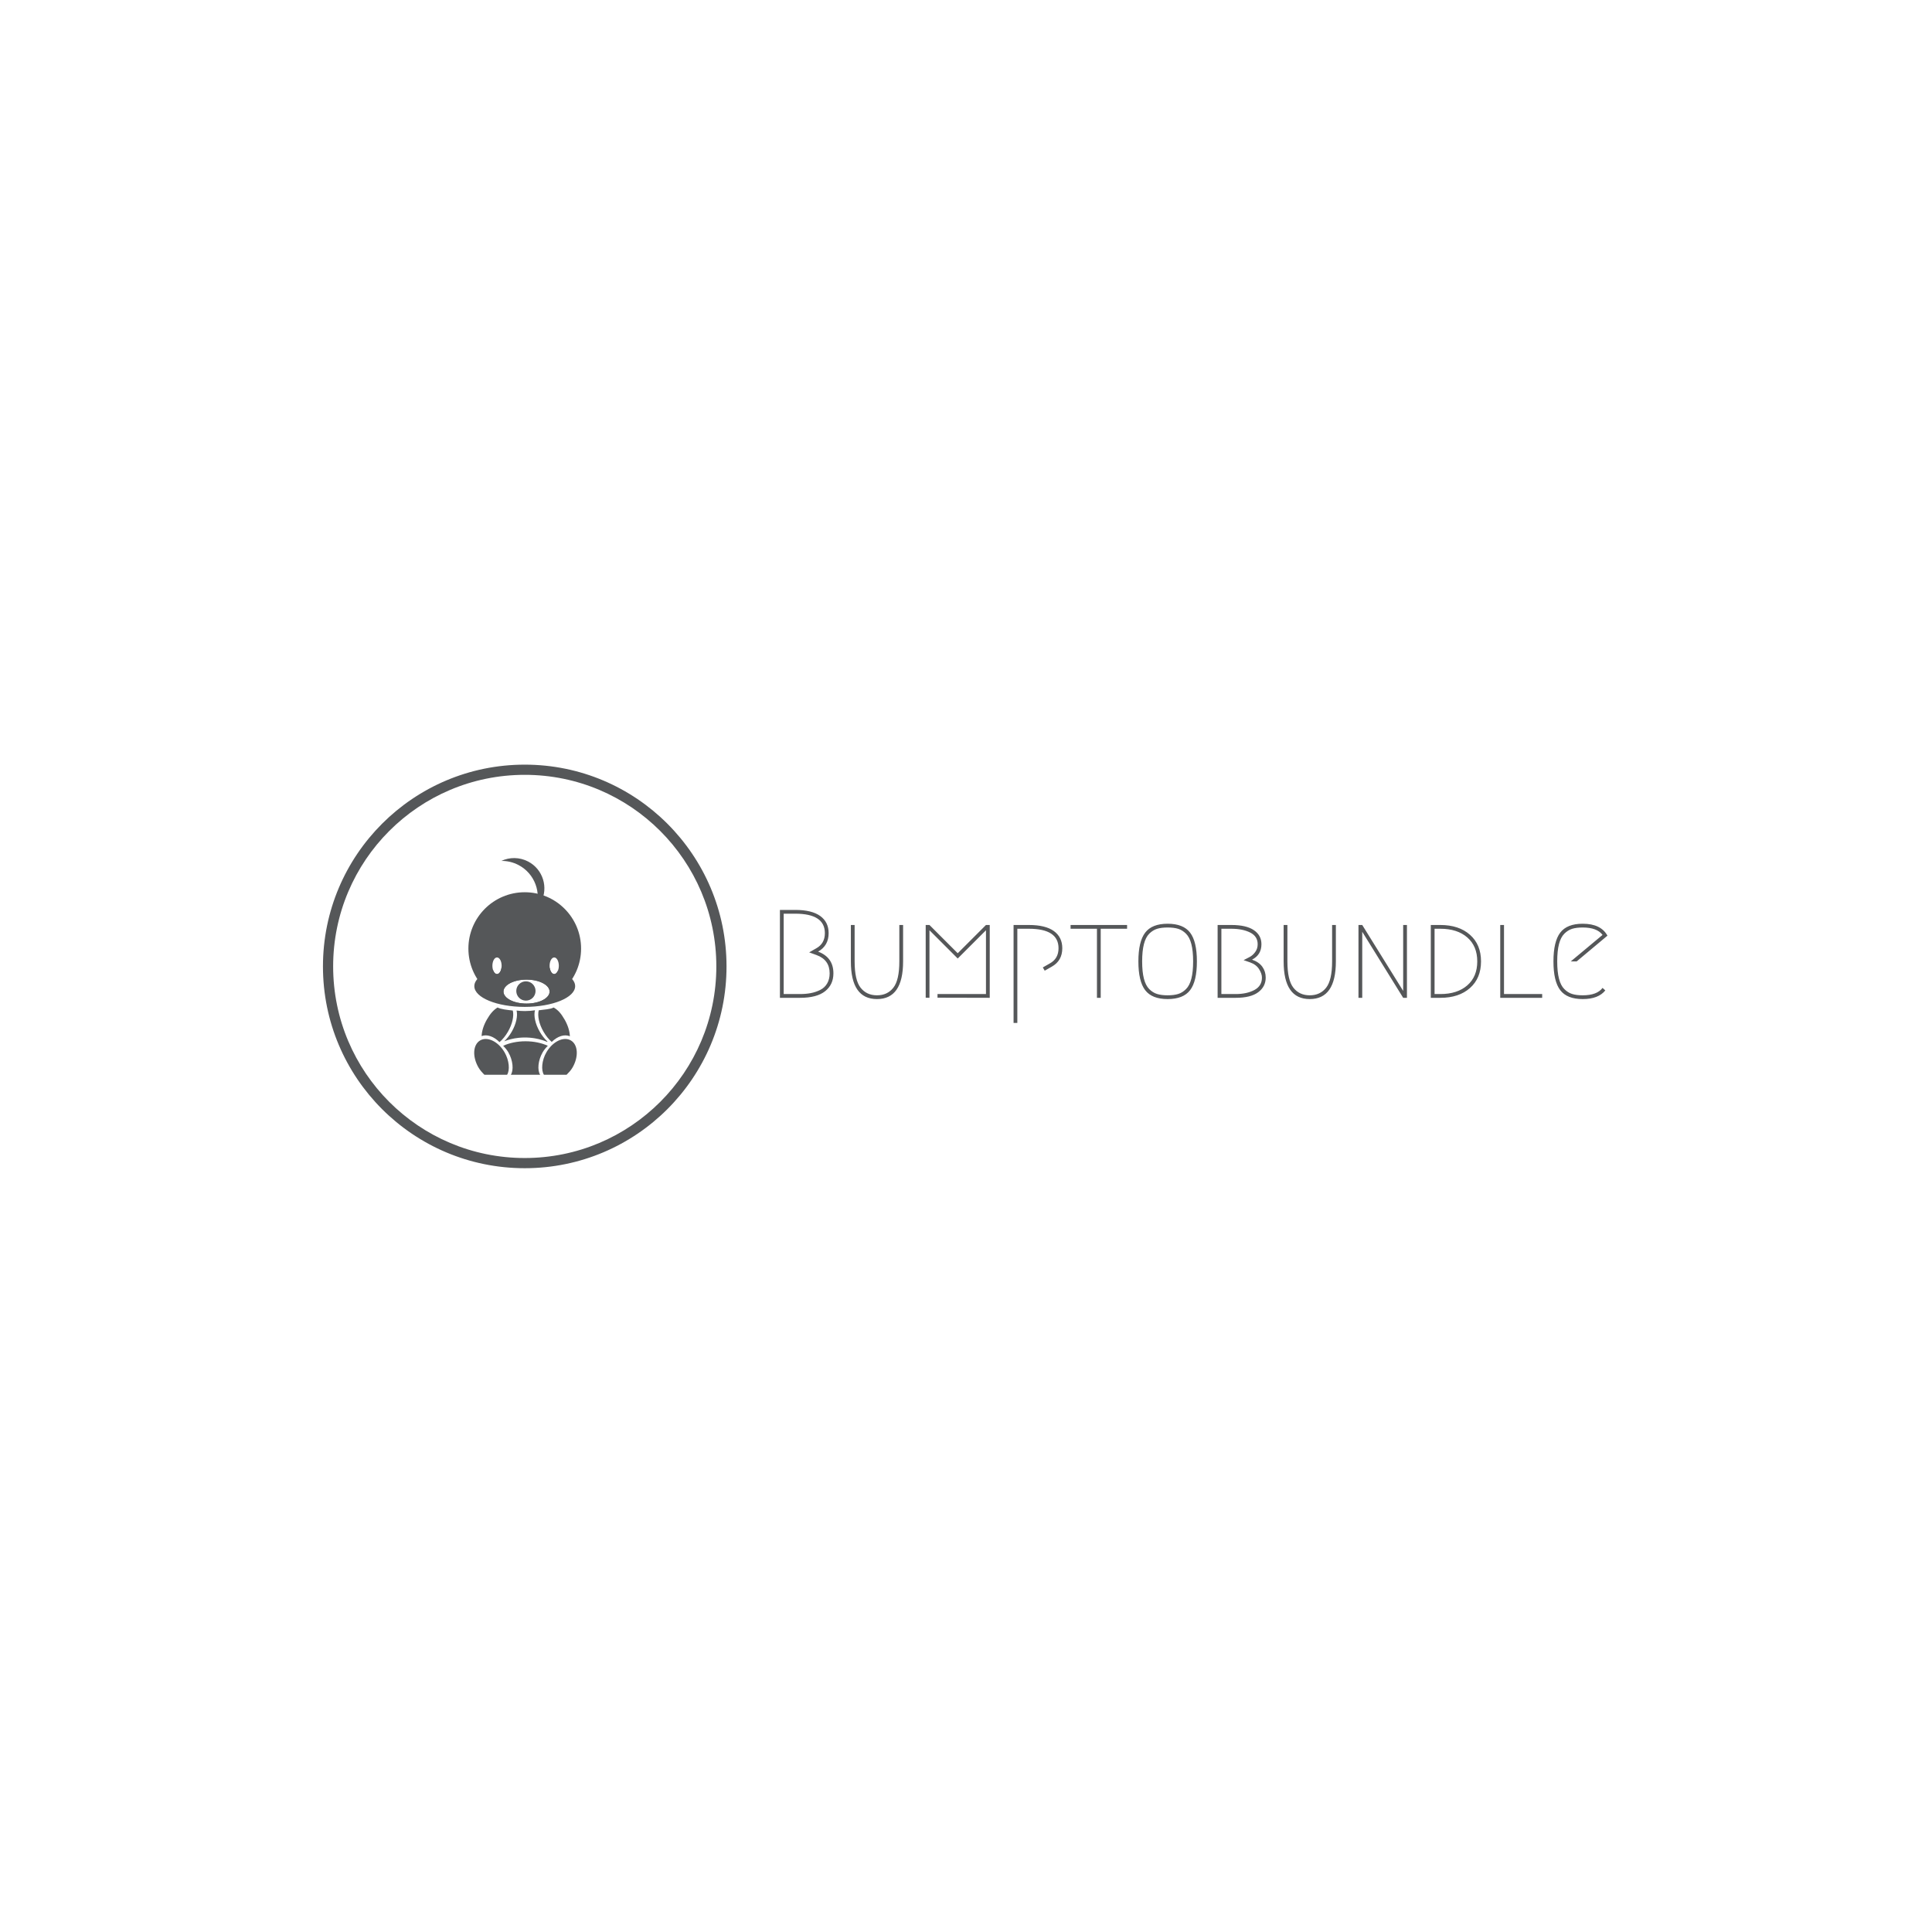
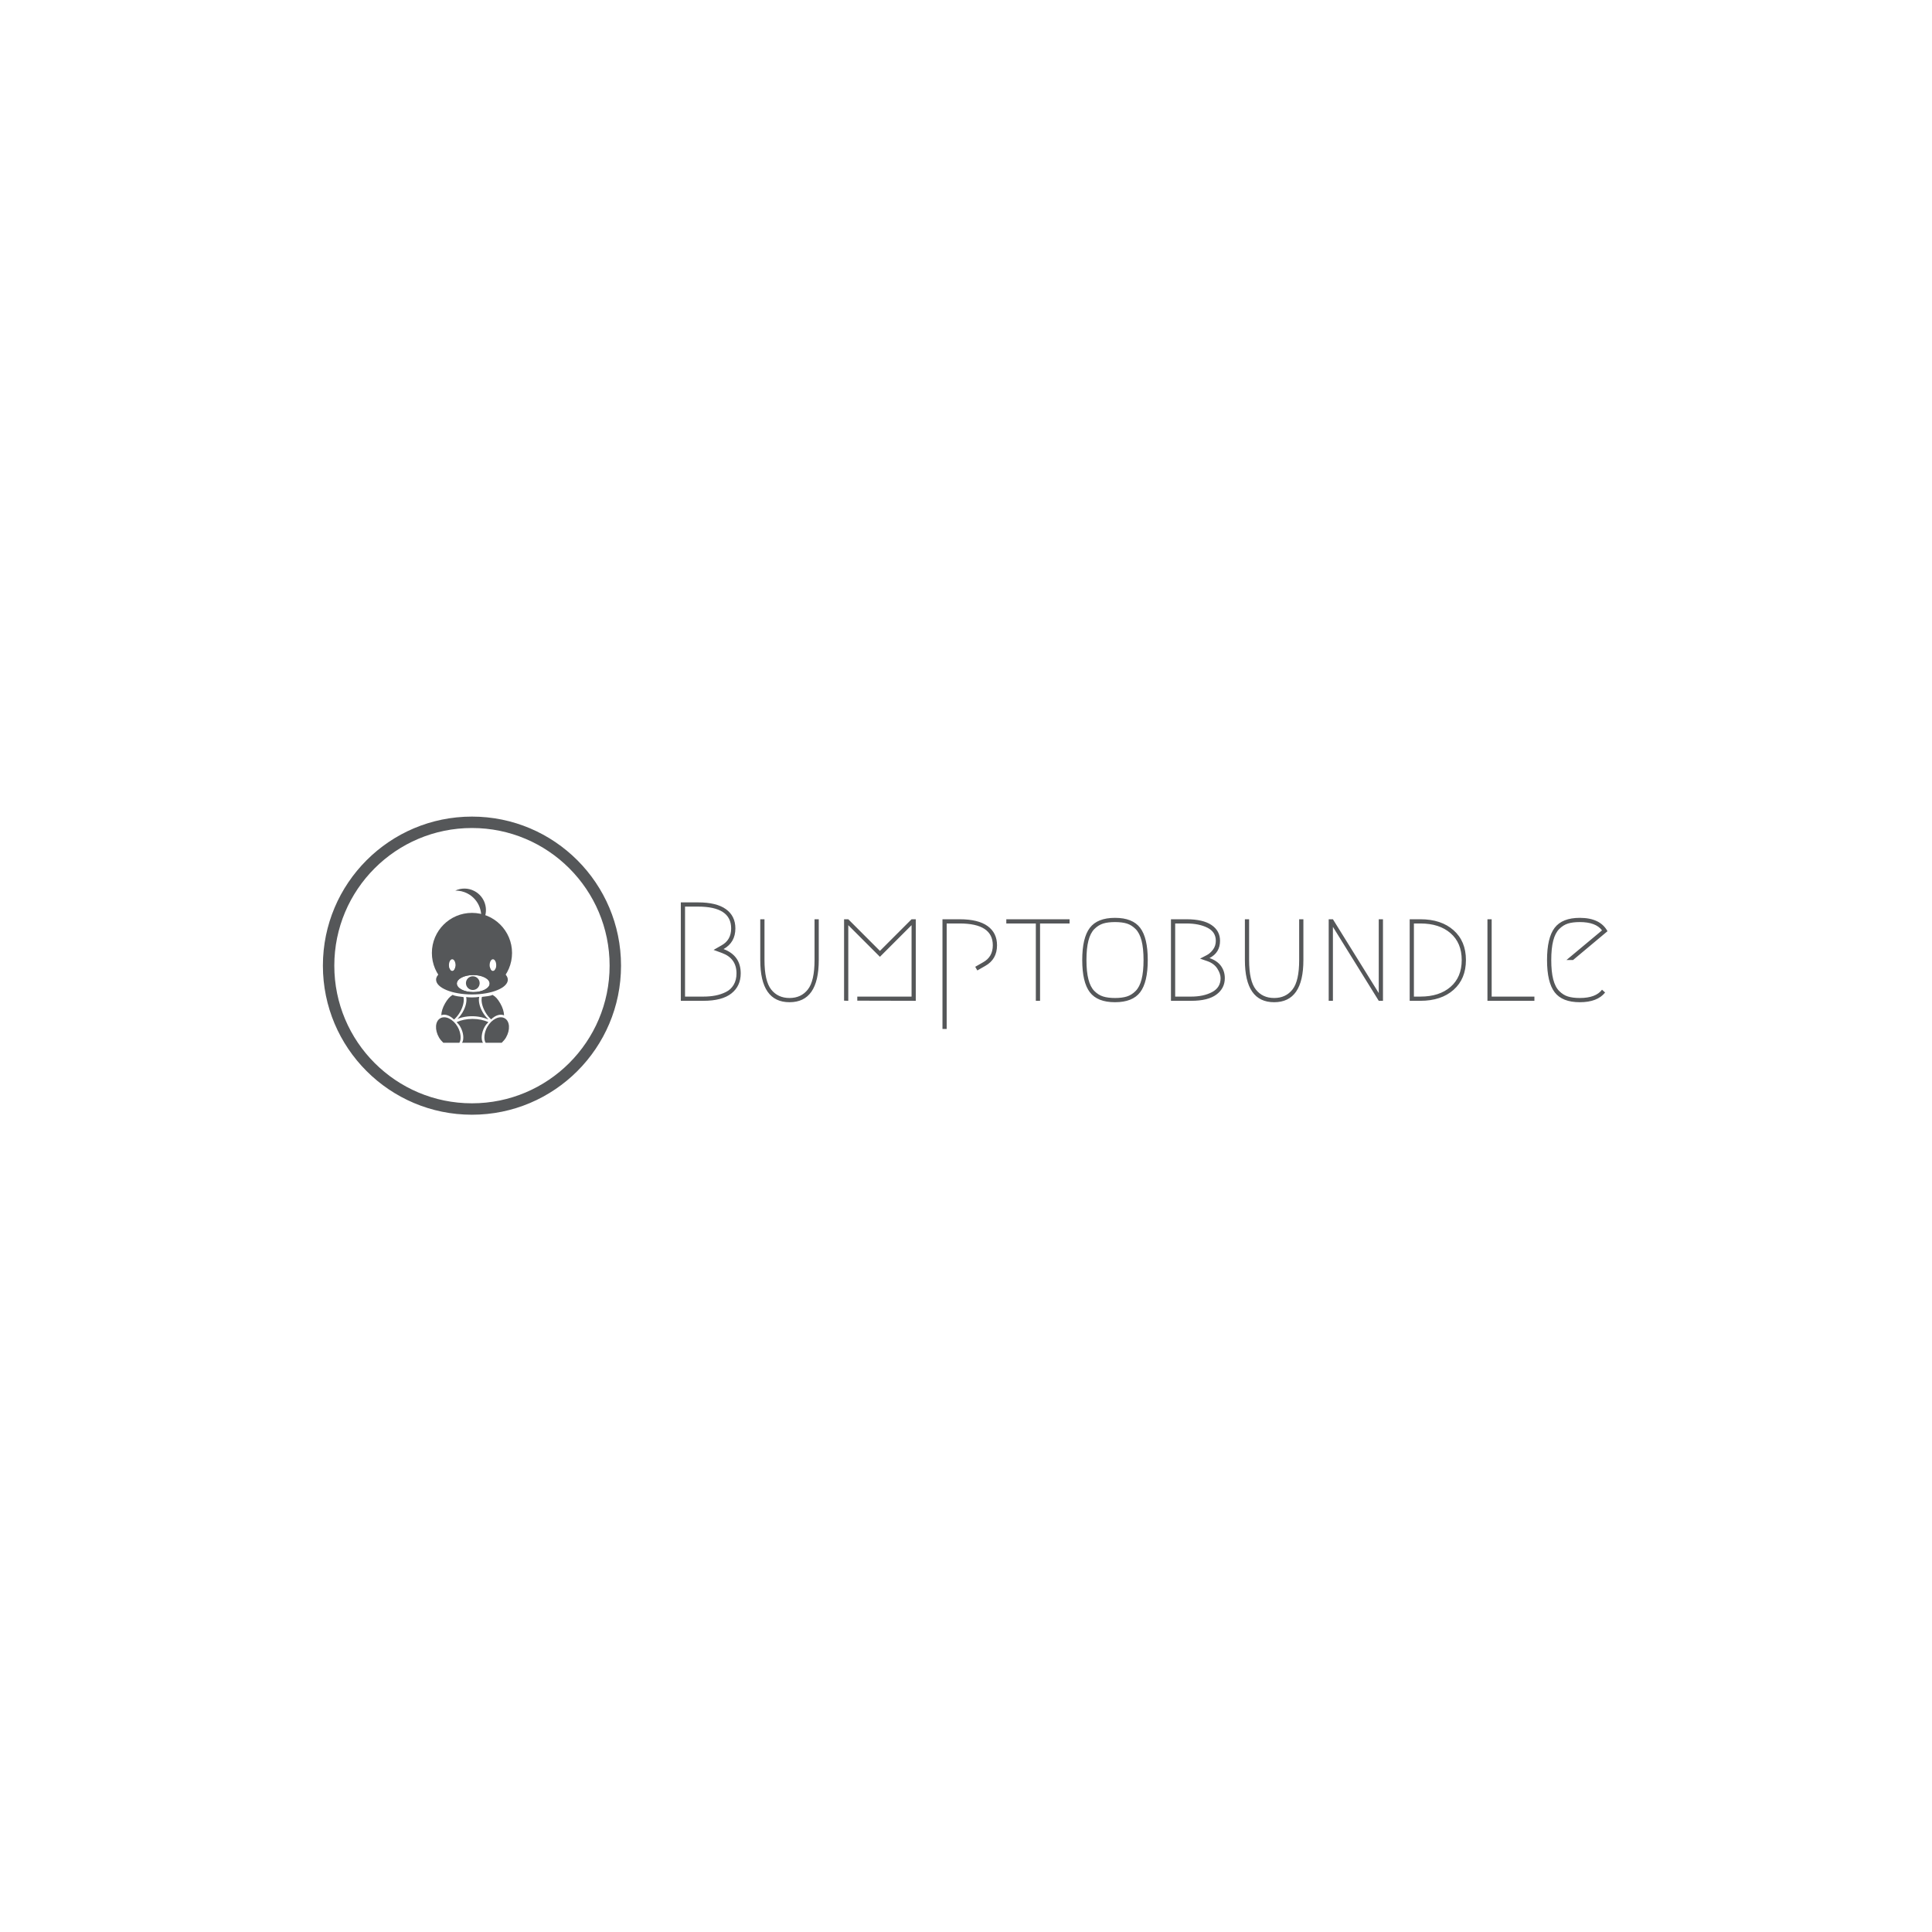
<svg xmlns="http://www.w3.org/2000/svg" version="1.1" width="1500" height="1500" viewBox="0 0 1500 1500">
  <rect width="1500" height="1500" fill="#ffffff" />
-   <g transform="matrix(0.6666667,0,0,0.6666667,249.3939,593.9975)">
-     <svg viewBox="0 0 396 124" data-background-color="#ffffff" preserveAspectRatio="xMidYMid meet" height="469" width="1500">
-       <g id="tight-bounds" transform="matrix(1,0,0,1,0.24,-0.1312198)">
-         <svg viewBox="0 0 395.52 124.262" height="124.262" width="395.52">
+   <g transform="matrix(0.6666667,0,0,0.6666667,249.3939,633.7337)">
+     <svg viewBox="0 0 396 92" data-background-color="#ffffff" preserveAspectRatio="xMidYMid meet" height="348" width="1500">
+       <g id="tight-bounds" transform="matrix(1,0,0,1,0.24,0.1055848)">
+         <svg viewBox="0 0 395.52 91.789" height="91.789" width="395.52">
          <g>
-             <svg viewBox="0 0 613.888 192.868" height="124.262" width="395.52">
-               <g transform="matrix(1,0,0,1,218.3684,69.43005)">
+             <svg viewBox="0 0 548.254 127.234" height="91.789" width="395.52">
+               <g transform="matrix(1,0,0,1,152.734,36.61286)">
                <svg viewBox="0 0 395.52 54.008" height="54.008" width="395.52">
                  <g id="textblocktransform">
                    <svg viewBox="0 0 395.52 54.008" height="54.008" width="395.52" id="textblock">
                      <g>
                        <svg viewBox="0 0 395.52 54.008" height="54.008" width="395.52">
                          <g transform="matrix(1,0,0,1,0,0)">
                            <svg width="395.52" viewBox="4.95 -35 329.52 45" height="54.008" data-palette-color="#555759">
                              <path d="M12.95 0L12.95 0 4.95 0 4.95-35 11.05-35Q17.65-35 21-32.58 24.35-30.15 24.35-25.75L24.35-25.75Q24.35-20.75 20.15-18.4L20.15-18.4Q26.25-16.1 26.25-9.75L26.25-9.75Q26.25-5.25 22.95-2.63 19.65 0 12.95 0ZM6.45-1.5L12.95-1.5Q15.3-1.5 17.25-1.88 19.2-2.25 20.98-3.13 22.75-4 23.75-5.7 24.75-7.4 24.75-9.75L24.75-9.75Q24.75-15.1 19.6-17L19.6-17 16.6-18.1 19.4-19.7Q22.85-21.6 22.85-25.75L22.85-25.75Q22.85-33.5 11.05-33.5L11.05-33.5 6.45-33.5 6.45-1.5ZM33.2-29L34.7-29 34.7-14.5Q34.7-7.05 37.07-4.03 39.45-1 43.6-1 47.75-1 50.12-4.03 52.5-7.05 52.5-14.5L52.5-14.5 52.5-29 54-29 54-14.5Q54 0.5 43.6 0.5 33.2 0.5 33.2-14.5L33.2-14.5 33.2-29ZM67.7-0.05L67.7-1.5 87-1.5 87-26.9 75.75-15.65 64.5-26.9 64.5 0 63-0.05 63-29 64.5-29 75.75-17.75 87-29 88.5-29 88.5 0 67.7-0.05ZM113.19-12.4L110.39-10.8 109.64-12.1 112.44-13.7Q115.89-15.6 115.89-19.75L115.89-19.75Q115.89-27.5 104.09-27.5L104.09-27.5 99.49-27.5 99.49 10 97.99 10 97.99-29 104.09-29Q110.69-29 114.04-26.58 117.39-24.15 117.39-19.75L117.39-19.75Q117.39-14.75 113.19-12.4L113.19-12.4ZM120.69-29L143.19-29 143.19-27.5 132.69-27.5 132.69 0 131.19 0 131.19-27.5 120.69-27.5 120.69-29ZM163.54-27.48Q161.84-28 159.34-28 156.84-28 155.14-27.48 153.44-26.95 152.01-25.53 150.59-24.1 149.89-21.38 149.19-18.65 149.19-14.5 149.19-10.35 149.89-7.63 150.59-4.9 152.01-3.48 153.44-2.05 155.14-1.53 156.84-1 159.34-1 161.84-1 163.54-1.53 165.24-2.05 166.66-3.48 168.09-4.9 168.79-7.63 169.49-10.35 169.49-14.5 169.49-18.65 168.79-21.38 168.09-24.1 166.66-25.53 165.24-26.95 163.54-27.48ZM168.29-3.05Q165.59 0.5 159.34 0.5 153.09 0.5 150.39-3.05 147.69-6.6 147.69-14.5 147.69-22.4 150.39-25.95 153.09-29.5 159.34-29.5 165.59-29.5 168.29-25.95 170.99-22.4 170.99-14.5 170.99-6.6 168.29-3.05ZM186.44 0L186.44 0 179.24 0 179.24-29 184.74-29Q190.64-29 193.66-26.95 196.69-24.9 196.69-21.35L196.69-21.35Q196.69-17.1 192.94-15.2L192.94-15.2Q195.69-14.25 197.04-12.38 198.39-10.5 198.39-8.05L198.39-8.05Q198.39-4.45 195.41-2.23 192.44 0 186.44 0ZM180.74-1.5L186.44-1.5Q190.84-1.5 193.86-3.1 196.89-4.7 196.89-8.05L196.89-8.05Q196.89-9.6 195.74-11.43 194.59-13.25 192.19-14.1L192.19-14.1 189.59-15 191.99-16.25Q193.24-16.9 194.21-18.23 195.19-19.55 195.19-21.35L195.19-21.35Q195.19-24.5 192.19-26 189.19-27.5 184.74-27.5L184.74-27.5 180.74-27.5 180.74-1.5ZM205.53-29L207.03-29 207.03-14.5Q207.03-7.05 209.41-4.03 211.78-1 215.93-1 220.08-1 222.46-4.03 224.83-7.05 224.83-14.5L224.83-14.5 224.83-29 226.33-29 226.33-14.5Q226.33 0.5 215.93 0.5 205.53 0.5 205.53-14.5L205.53-14.5 205.53-29ZM236.83 0L235.33 0 235.33-29 236.83-29 253.13-2.75 253.13-29 254.63-29 254.63 0 253.13 0 236.83-26.3 236.83 0ZM267.93 0L267.93 0 264.13 0 264.13-29 267.93-29Q275.33-29 279.73-25.1 284.13-21.2 284.13-14.5 284.13-7.8 279.73-3.9 275.33 0 267.93 0ZM265.63-1.5L267.93-1.5Q274.68-1.5 278.65-4.95 282.63-8.4 282.63-14.5 282.63-20.6 278.65-24.05 274.68-27.5 267.93-27.5L267.93-27.5 265.63-27.5 265.63-1.5ZM293.28-1.5L308.48-1.5 308.48 0 291.78 0 291.78-29 293.28-29 293.28-1.5ZM332.52-3.95L333.62-2.95Q330.87 0.5 324.62 0.5 318.37 0.5 315.67-3.05 312.97-6.6 312.97-14.5 312.97-22.4 315.67-25.95 318.37-29.5 324.62-29.5L324.62-29.5Q331.87-29.5 334.47-24.75L334.47-24.75 322.22-14.5 319.87-14.5 332.52-25.05Q330.32-28 324.62-28L324.62-28Q322.12-28 320.42-27.48 318.72-26.95 317.3-25.53 315.87-24.1 315.17-21.38 314.47-18.65 314.47-14.5 314.47-10.35 315.17-7.63 315.87-4.9 317.3-3.48 318.72-2.05 320.42-1.53 322.12-1 324.62-1L324.62-1Q330.32-1 332.52-3.95L332.52-3.95Z" opacity="1" transform="matrix(1,0,0,1,0,0)" fill="#555759" class="wordmark-text-0" data-fill-palette-color="primary" id="text-0" />
                            </svg>
                          </g>
                        </svg>
                      </g>
                    </svg>
                  </g>
                </svg>
              </g>
              <g>
-                 <svg viewBox="0 0 192.868 192.868" height="192.868" width="192.868">
+                 <svg viewBox="0 0 127.234 127.234" height="127.234" width="127.234">
                  <g>
                    <svg />
                  </g>
                  <g id="icon-0">
-                     <svg viewBox="0 0 192.868 192.868" height="192.868" width="192.868">
+                     <svg viewBox="0 0 127.234 127.234" height="127.234" width="127.234">
                      <g>
-                         <path d="M0 96.434c0-53.259 43.175-96.434 96.434-96.434 53.259 0 96.434 43.175 96.434 96.434 0 53.259-43.175 96.434-96.434 96.434-53.259 0-96.434-43.175-96.434-96.434zM96.434 187.998c50.569 0 91.564-40.994 91.564-91.564 0-50.569-40.994-91.564-91.564-91.563-50.569 0-91.564 40.994-91.563 91.563 0 50.569 40.994 91.564 91.563 91.564z" data-fill-palette-color="tertiary" fill="#555759" stroke="transparent" />
+                         <path d="M0 63.617c0-35.135 28.482-63.617 63.617-63.617 35.135 0 63.617 28.482 63.617 63.617 0 35.135-28.482 63.617-63.617 63.617-35.135 0-63.617-28.482-63.617-63.617zM63.617 122.363c32.445 0 58.746-26.302 58.746-58.746 0-32.445-26.302-58.746-58.746-58.746-32.445 0-58.746 26.302-58.746 58.746 0 32.445 26.302 58.746 58.746 58.746z" data-fill-palette-color="tertiary" fill="#555759" stroke="transparent" />
                      </g>
-                       <g transform="matrix(1,0,0,1,69.50897,44.65181)">
-                         <svg viewBox="0 0 53.85 103.565" height="103.565" width="53.85">
+                       <g transform="matrix(1,0,0,1,46.51101,30.7189)">
+                         <svg viewBox="0 0 34.212 65.796" height="65.796" width="34.212">
                          <g>
-                             <svg version="1.1" x="0" y="0" viewBox="27 1.379 50.24 96.621" enable-background="new 0 0 100 100" xml:space="preserve" width="53.85" height="103.565" class="icon-cg-0" data-fill-palette-color="accent" id="cg-0">
+                             <svg version="1.1" x="0" y="0" viewBox="27 1.379 50.24 96.621" enable-background="new 0 0 100 100" xml:space="preserve" width="34.212" height="65.796" class="icon-cg-0" data-fill-palette-color="accent" id="cg-0">
                              <path d="M49.333 4.475c7.32 3.827 10.45 12.52 7.497 20.041 0.983-0.967 1.838-2.098 2.515-3.386 3.455-6.605 0.897-14.761-5.709-18.213-3.874-2.026-8.279-1.983-11.959-0.269C44.257 2.608 46.885 3.194 49.333 4.475z" fill="#555759" data-fill-palette-color="accent" />
                              <path d="M52.122 16.612C38.247 16.612 27 27.86 27 41.732c0 13.874 11.247 25.123 25.122 25.123 13.871 0 25.118-11.249 25.118-25.123C77.24 27.86 65.993 16.612 52.122 16.612zM39.754 53.094c-1.136 0-2.056-1.655-2.056-3.701 0-2.045 0.92-3.705 2.056-3.705 1.138 0 2.059 1.66 2.059 3.705C41.813 51.438 40.892 53.094 39.754 53.094zM52.922 66.262c-5.683 0-10.286-2.396-10.286-5.35 0-2.954 4.604-5.35 10.286-5.35 5.68 0 10.284 2.396 10.284 5.35C63.206 63.865 58.602 66.262 52.922 66.262zM65.263 53.094c-1.135 0-2.057-1.655-2.057-3.701 0-2.045 0.922-3.705 2.057-3.705 1.14 0 2.061 1.66 2.061 3.705C67.323 51.438 66.402 53.094 65.263 53.094z" fill="#555759" data-fill-palette-color="accent" />
                              <circle cx="52.645" cy="60.639" r="4.3" fill="#555759" data-fill-palette-color="accent" />
                              <path d="M70.77 98c0.996-1 1.914-1.943 2.675-3.26 2.79-4.832 2.439-10.203-0.781-12.063-3.221-1.859-8.095 0.47-10.883 5.302C59.691 91.595 59.363 96 60.681 98H70.77z" fill="#555759" data-fill-palette-color="accent" />
                              <path d="M34.147 98h10.09c1.318-2 0.989-6.379-1.099-9.994-2.789-4.832-7.662-7.188-10.883-5.329-3.222 1.86-3.571 7.204-0.782 12.036C32.234 96.03 33.152 97 34.147 98z" fill="#555759" data-fill-palette-color="accent" />
                              <path d="M66.939 51.533c-0.374 0.941-0.983 1.561-1.677 1.561-0.927 0-1.703-1.113-1.959-2.635-3.296-0.781-7.106-1.234-11.182-1.234-3.746 0-7.27 0.383-10.374 1.05-0.22 1.617-1.026 2.819-1.994 2.819-0.75 0-1.399-0.729-1.758-1.809-5.092 1.697-8.353 4.289-8.353 7.195 0 5.109 10.064 9.254 22.479 9.254 12.411 0 22.477-4.145 22.477-9.254C74.599 55.71 71.625 53.23 66.939 51.533zM52.922 66.262c-5.683 0-10.286-2.395-10.286-5.35s4.604-5.35 10.286-5.35c5.68 0 10.284 2.395 10.284 5.35S58.602 66.262 52.922 66.262z" fill="#555759" data-fill-palette-color="accent" />
                              <path d="M62.415 85.081c-2.733-1.262-6.189-2.021-9.956-2.021-3.768 0-7.224 0.759-9.957 2.021 0.858 0.855 1.649 1.765 2.319 2.925C46.909 91.621 47.238 96 45.92 98h13.077c-1.317-2-0.989-6.379 1.099-9.994C60.766 86.846 61.557 85.937 62.415 85.081z" fill="#555759" data-fill-palette-color="accent" />
                              <g fill="#555759" data-fill-palette-color="accent">
                                <path d="M43.004 67.99c0 0.004-0.001 0.007-0.001 0.01 1.159 0.485 2.542 0.878 4.08 1.152C45.545 68.874 44.164 68.479 43.004 67.99z" fill="#555759" data-fill-palette-color="accent" />
                                <path d="M48.193 69.325c-0.348-0.047-0.69-0.099-1.024-0.158C47.504 69.226 47.845 69.278 48.193 69.325z" fill="#555759" data-fill-palette-color="accent" />
                                <path d="M58.809 78.801c-2.03-3.518-2.761-7.158-2.133-9.547 0.079-0.012 0.156-0.027 0.234-0.04-1.463 0.239-3.049 0.377-4.72 0.377-1.333 0-2.616-0.085-3.823-0.241 0.041 0.005 0.078 0.012 0.119 0.017 0.574 2.389-0.17 5.974-2.167 9.435-0.983 1.702-2.145 3.149-3.351 4.271 0.697-0.267 1.406-0.515 2.136-0.721 0.255-0.075 0.518-0.143 0.78-0.21 0.043-0.011 0.086-0.022 0.131-0.032 1.068-0.268 2.2-0.466 3.38-0.588 0.04-0.005 0.079-0.007 0.118-0.011 0.336-0.034 0.676-0.063 1.019-0.084 0.157-0.009 0.315-0.014 0.474-0.021 0.244-0.011 0.488-0.023 0.736-0.027 0.426-0.008 0.854-0.006 1.283 0.008 0.432 0.014 0.857 0.038 1.283 0.072 0.247 0.02 0.489 0.047 0.733 0.073 0.155 0.016 0.314 0.031 0.47 0.05 0.342 0.042 0.679 0.093 1.012 0.147 0.039 0.006 0.078 0.012 0.118 0.019 1.17 0.195 2.286 0.465 3.337 0.798 0.044 0.013 0.085 0.027 0.128 0.041 0.259 0.084 0.517 0.167 0.766 0.258 0.449 0.158 0.889 0.331 1.324 0.512 0.009-0.075 0.015-0.153 0.022-0.229C60.991 81.997 59.808 80.531 58.809 78.801z" fill="#555759" data-fill-palette-color="accent" />
                              </g>
                              <path d="M64.146 83.349c2.555-2.521 5.7-3.574 8.092-2.507-0.054-2.185-0.84-4.859-2.347-7.468C68.296 70.61 66.966 69.093 65 68c-1.479 0.829-4.258 0.889-6.641 1.254-0.627 2.389 0.103 6.029 2.133 9.547C61.557 80.646 62.831 82.194 64.146 83.349z" fill="#555759" data-fill-palette-color="accent" />
                              <path d="M40.864 83.445c1.356-1.163 2.674-2.745 3.771-4.645 1.999-3.461 2.742-7.046 2.167-9.435C44.295 69.057 41.61 68.816 40 68c-1.855 1.143-3.266 2.78-4.763 5.374-1.484 2.569-2.268 5.203-2.341 7.367C35.288 79.819 38.37 80.934 40.864 83.445z" fill="#555759" data-fill-palette-color="accent" />
                            </svg>
                          </g>
                        </svg>
                      </g>
                    </svg>
                  </g>
                </svg>
              </g>
            </svg>
          </g>
          <defs />
        </svg>
-         <rect width="395.52" height="124.262" fill="none" stroke="none" visibility="hidden" />
+         <rect width="395.52" height="91.789" fill="none" stroke="none" visibility="hidden" />
      </g>
    </svg>
  </g>
</svg>
